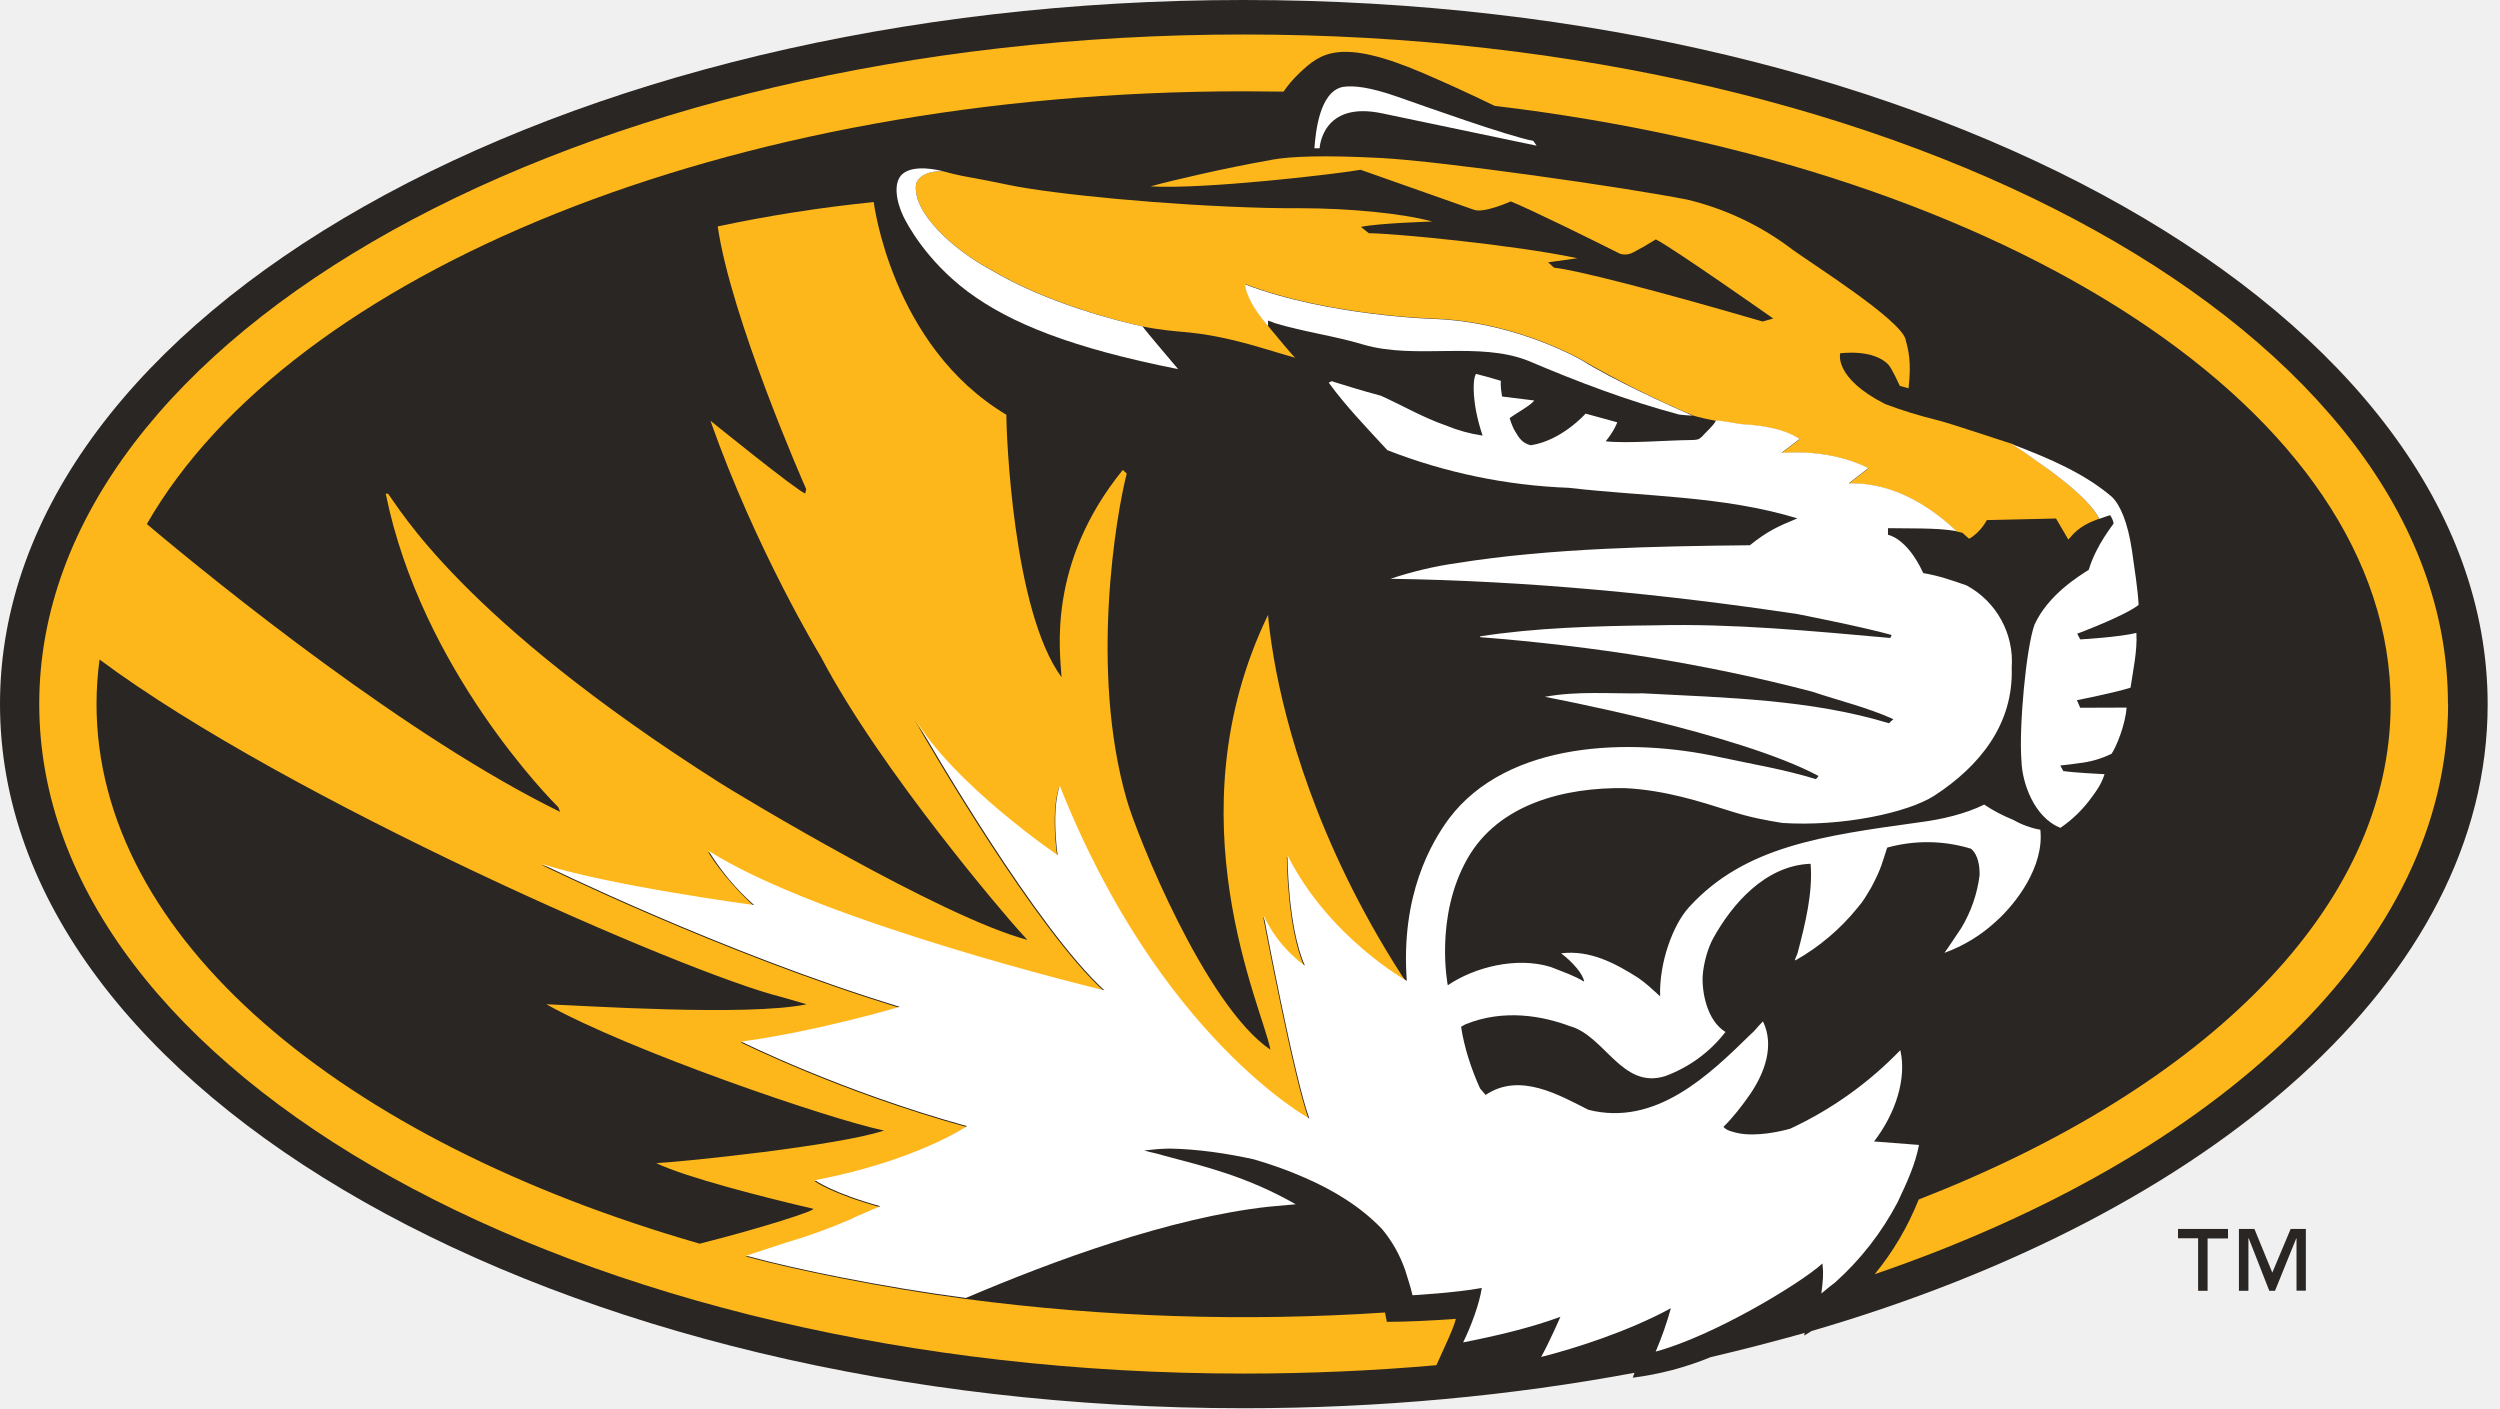
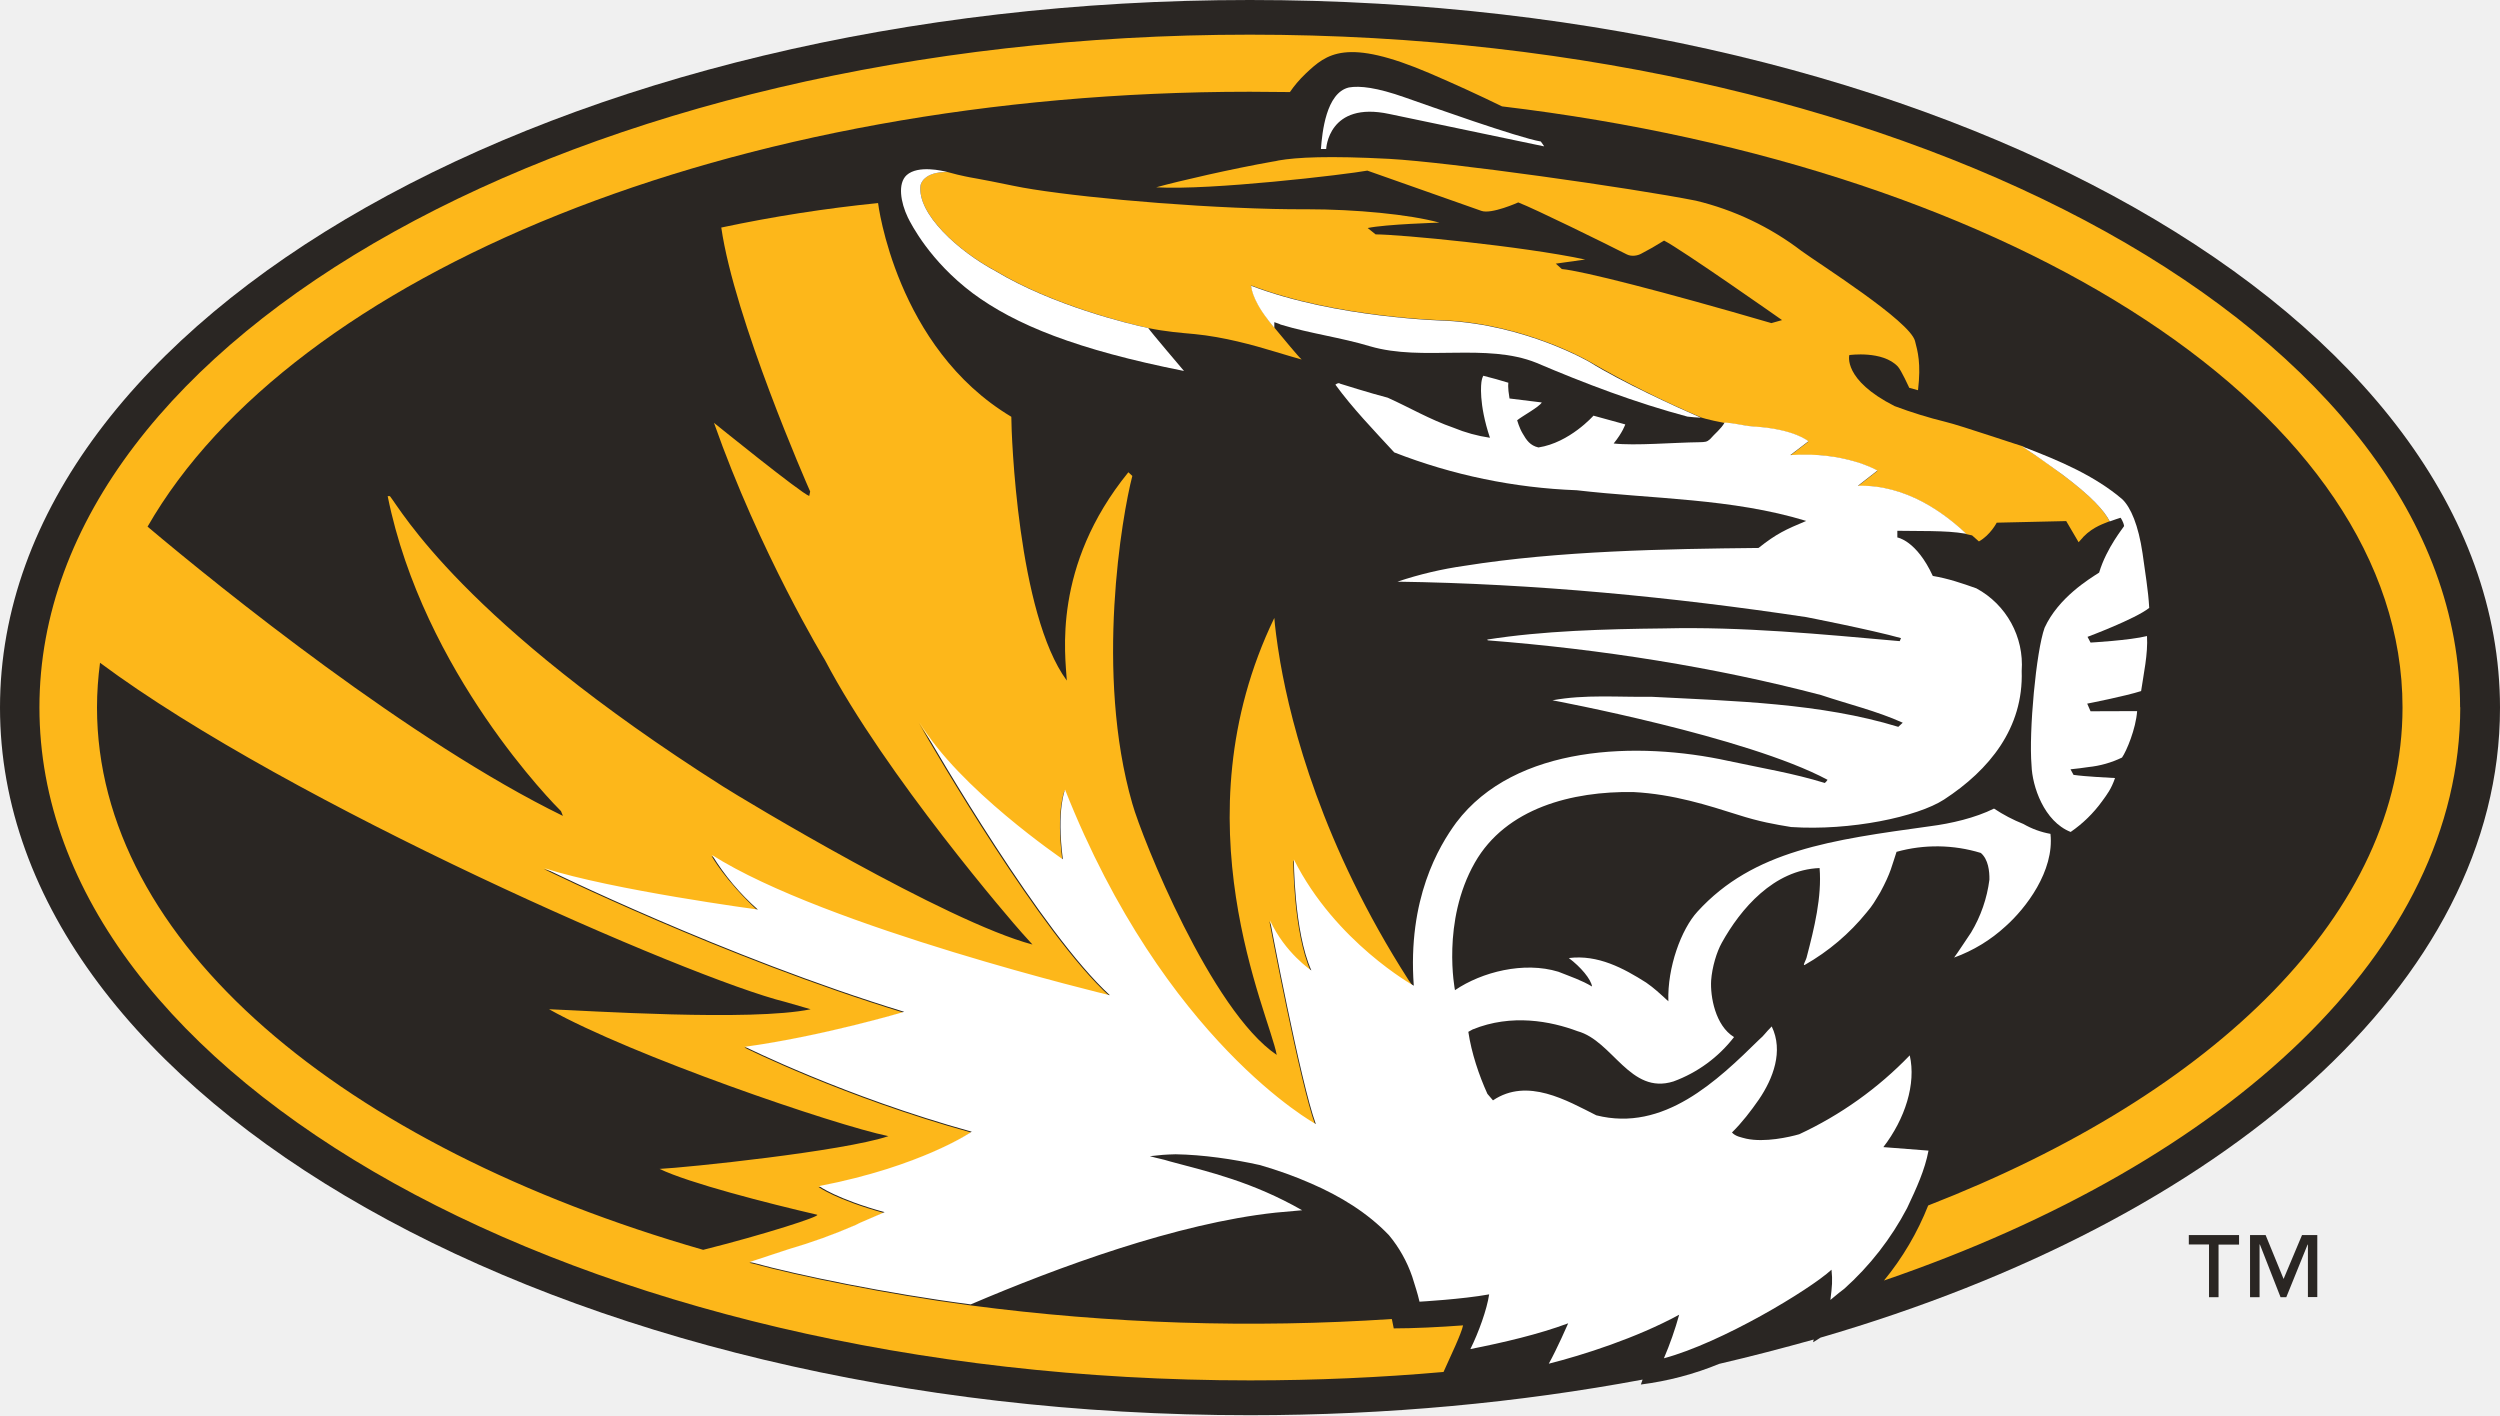
- <svg xmlns="http://www.w3.org/2000/svg" width="158" height="89" viewBox="0 0 158 89">
-   <path fill="#2a2623" d="M78.6 0C35.2 0 0 19.93 0 44.5 0 69.08 35.2 89 78.6 89c8.62 0 16.93-.79 24.7-2.24l-.11.31a19.4 19.4 0 004.93-1.3c2.02-.47 4-.99 5.94-1.53l-.04.17c.17-.09.32-.2.47-.29 25.37-7.38 42.73-22.34 42.73-39.6C157.22 19.92 122.02 0 78.6 0z" />
-   <path fill="#2a2623" d="M6.11 44.49c0 14.75 15.42 27.57 38.12 34.11 3.84-.97 7.49-2.14 7.15-2.21-3.1-.72-8.04-1.99-9.9-2.88 1.67-.08 11.55-1.1 14.4-2.06-3.4-.7-16.13-5.05-21.35-7.98 2.3.09 12.73.78 16.46 0l-1.6-.46c-5.96-1.48-31.22-12.48-43.08-21.33-.13.94-.2 1.87-.2 2.81z" />
-   <path fill="#fdb71a" d="M154.72 44.48c0 15.24-14.5 28.6-36.24 36.05a17.71 17.71 0 002.78-4.72c18.08-7.04 29.83-18.44 29.83-31.32 0-18.47-24.22-33.93-56.63-37.8a105.53 105.53 0 00-4.52-2.07c-5.3-2.27-6.5-1.24-7.82 0-.42.4-.74.79-1 1.17l-2.52-.02c-32.64 0-60.24 11.52-69.32 27.35C13.88 37 25.87 46.66 35.4 51.31l-.12-.3c-.35-.34-8.66-8.69-10.9-19.81h.14c.7.87 4.57 7.86 20.95 18.26 1.27.81 14.03 8.5 19.46 9.94l-.65-.72c-.53-.58-8.6-9.92-12.4-17.17 0 0-4.1-6.74-6.98-14.92 0 0 5.47 4.43 5.99 4.6l.06-.28c-.18-.4-4.76-10.85-5.59-16.6a91.67 91.67 0 019.86-1.54s1.11 9.1 8.38 13.44c0 1.12.4 12.4 3.49 16.59-.09-1.57-.94-7.18 3.87-13.1l.25.23c-.64 2.45-2.37 12.4 0 20.61.62 2.2 4.97 13.03 9.08 15.8-.47-2.6-6.32-14.7-.15-27.48.03.43.14 1.42.38 2.82.7 3.98 2.62 11.47 8.06 19.95l.29.42s-4.94-2.74-7.54-7.95c0 0 0 4.52 1.1 6.98 0 0-1.64-1.09-2.6-3.14 0 0 1.92 10.2 2.88 12.8 0 0-9.5-5.17-15.76-21.02 0 0-.55 1.23-.14 4.37 0 0-6.56-4.46-9.03-8.62 1.07 1.87 7.71 13.28 11.99 17.17 0 0-17.9-4.3-25.02-8.81 0 0 .82 1.5 2.88 3.42 0 0-9.18-1.23-13.43-2.6 0 0 11.38 5.6 22.62 9.03 0 0-5.07 1.51-10 2.2 0 0 6.3 3.15 14.25 5.34 0 0-3.15 2.2-9.59 3.43 0 0 1.09.8 4.11 1.63l-1.54.68a2.88 2.88 0 00-.27.12 35.73 35.73 0 01-4.23 1.54l-2.42.8.2.04c2.84.78 8.46 1.94 13.67 2.63h.01a134.62 134.62 0 0026.52.86l.12.59c1.24 0 2.89-.08 4.36-.19-.12.56-.77 1.9-1.23 2.93-3.96.35-8.02.53-12.17.53-42.04 0-76.13-18.95-76.13-42.32 0-23.36 34.08-42.31 76.12-42.31 42.05 0 76.13 18.95 76.11 42.3zM49.39 63.01c-5.97-1.47-31.22-12.48-43.1-21.33-.12.93-.19 1.87-.19 2.81 0 14.76 15.42 27.58 38.12 34.11 3.83-.96 7.5-2.14 7.16-2.21-3.1-.72-8.06-1.99-9.9-2.88 1.66-.08 11.54-1.1 14.39-2.06-3.4-.7-16.13-5.06-21.34-7.98 2.3.08 12.72.78 16.45 0z" />
-   <path fill="#fdb71a" d="M123.66 33.59l.36.08.43.38c.72-.4 1.12-1.18 1.12-1.18l4.37-.1.78 1.33c.1-.13.23-.24.3-.34.64-.66 1.36-.85 1.65-.98-.34-.65-1.1-1.55-3-2.96l-1.05-.77-1.45-.99.13.05a.25.25 0 01-.05-.04c.12.08-3.96-1.32-4.9-1.54a28.6 28.6 0 01-3.2-.99c-3.28-1.66-2.85-3.21-2.85-3.21s2.09-.3 3.05.72c.21.22.72 1.34.72 1.34l.55.15c.2-1.7-.02-2.44-.19-3.1-.34-1.26-5.99-4.82-7.14-5.66a17.8 17.8 0 00-6.64-3.16c-4.03-.8-15.5-2.42-19.29-2.63-3.8-.2-5.8-.1-6.95.1a3.33 3.33 0 01-.36.07c-2.51.44-5.94 1.23-7.34 1.62 1.75.1 4.68-.1 7.35-.35 2.8-.26 5.34-.59 5.93-.7l7.17 2.53c.63.23 2.32-.53 2.32-.53 1.1.43 5.33 2.51 6.83 3.27.3.15.68.08.91-.05.6-.32.75-.4 1.43-.82 1.06.53 7.42 5 7.42 5l-.67.19c-6.85-2-11.92-3.29-13.18-3.4l-.38-.34 1.85-.26c-4-.85-11.69-1.58-13.18-1.58l-.5-.4c1.13-.24 4.51-.34 4.51-.34-1.9-.52-5.27-.84-8.33-.84-.68 0-1.4 0-2.12-.02-6.27-.15-13.59-.88-16.31-1.45-2.31-.48-2.74-.52-3.07-.6-.36-.07-.57-.13-1.1-.27-1.51-.04-1.7.78-1.7.85-.22 1.77 2.38 4.13 4.73 5.37 3.6 2.17 8.42 3.33 9.59 3.59 1.11.23 2.05.3 2.92.38 1.84.18 3.68.69 5.03 1.1.75.22 1.35.41 1.7.5-.24-.21-1.15-1.33-1.72-2.01a86.68 86.68 0 01-.44-.55h.02c-1-1.3-1.03-2.1-1.03-2.1 5.34 2.05 12.25 2.2 12.25 2.2 5.07.27 9.04 2.6 9.04 2.6a64.37 64.37 0 007 3.5c-.08-.02.41.15 1.48.35v-.01c.6.04 1.08.16 1.5.22l.3.03c2.59.15 3.47.93 3.47.93l-1.14.87c3.45-.25 5.48.97 5.48.97l-1.23.96c3-.1 5.42 1.7 6.82 3.02z" />
-   <g>
-     <path fill="#fff" d="M79.7 20.07l.44.55v-.36l.34.12.01.02-.01-.01.12.04c1.78.54 3.75.8 5.57 1.35 3.32.97 7.3-.24 10.46 1.04 3 1.28 6.23 2.51 9.49 3.38.28.04.57.05.85.07-1.54-.67-5-2.25-7-3.5 0 0-3.97-2.33-9.04-2.6 0 0-6.9-.15-12.25-2.2 0 0 .02.8 1.03 2.1zM87.38 7.17l9.7 2.03h.03l-.21-.3c-1.46-.25-7.05-2.25-8.54-2.77-1.78-.63-2.85-.75-3.53-.63-1.44.34-1.68 2.84-1.76 3.87h.33s.13-3.03 3.98-2.2z" />
-     <path fill="#fff" d="M127.25 51.82a10 10 0 01-1.85-.97c-1.19.59-2.7.94-4.02 1.11-6.2.86-11.11 1.51-14.63 5.37-1.02 1.11-1.9 3.51-1.83 5.64-.58-.53-.87-.81-1.4-1.18-1.42-.9-3.03-1.77-4.86-1.54.74.55 1.4 1.33 1.46 1.79-.67-.4-1.29-.6-2.12-.93-2.16-.66-4.81.01-6.5 1.16 0 0-.86-4.32 1.25-8.02 1.96-3.44 6.13-4.5 9.96-4.44 2.54.13 4.74.85 6.55 1.42 1.4.45 2.35.61 3.38.78 3.73.25 7.94-.64 9.62-1.73 2.85-1.86 5-4.5 4.88-8.08a5.46 5.46 0 00-2.85-5.2c-.9-.32-1.78-.62-2.74-.78-1.03-2.24-2.23-2.42-2.23-2.42v-.42l2.12.02c.87.02 1.44.04 2.22.17-1.4-1.32-3.81-3.11-6.82-3.02l1.23-.96s-2.03-1.21-5.48-.97l1.14-.87s-.88-.78-3.47-.93l-.3-.03c-.43-.06-.92-.18-1.5-.22-.22.4-.62.7-.92 1.05-.2.18-.31.18-.67.19-1.63.02-4.04.23-5.39.08.57-.7.73-1.2.73-1.2l-2-.55s-1.5 1.7-3.46 2c-.52-.12-.75-.45-1-.89-.2-.33-.34-.82-.34-.82.33-.27 1.38-.83 1.55-1.12l-2.03-.25c-.13-.76-.07-.99-.07-.99-.59-.18-.95-.28-1.58-.44 0 0-.07.13-.1.3-.04.18-.2 1.45.52 3.6a9.6 9.6 0 01-2.29-.63c-1.5-.52-2.76-1.27-4.14-1.89-1.02-.26-2.99-.88-2.99-.88s-.09-.1-.3.06c1.07 1.47 2.4 2.85 3.7 4.26a35.12 35.12 0 0011.47 2.38c4.82.56 9.75.5 14.44 1.93-1.29.54-1.87.8-3 1.7-5.86.06-12.58.18-18.47 1.12a23.8 23.8 0 00-4.24 1c8.6.12 17.36.97 25.72 2.23 0 0 4.1.8 5.95 1.32l-.08.19c-4.95-.44-9.92-.92-14.83-.8-3.73.04-7.62.15-11.11.7l.03.05c7.15.56 14.26 1.68 20.96 3.44 1.7.57 3.5 1 5.14 1.74-.07.08-.2.17-.28.26-4.9-1.5-10.33-1.62-15.52-1.89-2.11.03-4.17-.16-6.23.22 0 0 12.22 2.28 17.3 5a.81.81 0 01-.17.2c-2.02-.62-3.8-.9-6.08-1.39-5.66-1.24-13.39-1.03-17.1 3.88-1.1 1.5-3.07 4.8-2.67 10.26 0 0-4.93-2.74-7.54-7.94 0 0 0 4.52 1.1 6.98 0 0-1.66-1.1-2.6-3.15 0 0 1.92 10.2 2.88 12.81 0 0-9.5-5.18-15.77-21.03 0 0-.54 1.23-.14 4.38 0 0-6.56-4.46-9.02-8.63 1.08 1.87 7.71 13.27 11.98 17.18 0 0-17.89-4.29-25.02-8.82a15 15 0 002.88 3.43s-9.18-1.23-13.42-2.6c0 0 11.38 5.6 22.62 9.03 0 0-5.08 1.52-10.01 2.2 0 0 6.3 3.14 14.26 5.34 0 0-3.16 2.18-9.6 3.42 0 0 1.1.81 4.12 1.64l-1.55.67-.26.13a35.16 35.16 0 01-4.23 1.53l-2.43.8a.98.98 0 00.2.05c2.83.78 8.46 1.94 13.68 2.62h.01c5.48-2.34 12.97-5.1 19.17-5.77l1.67-.15c-3.12-1.78-5.83-2.41-8.31-3.07-.51-.16-.7-.17-1.27-.33.73-.08.9-.1 1.62-.12 1.73.03 3.6.3 5.31.68 1.1.32 2.18.7 3.22 1.16 1.84.8 3.53 1.83 4.89 3.25a8.3 8.3 0 011.46 2.6c.21.69.32.98.46 1.58 0 0 2.69-.15 4.38-.46-.14.95-.66 2.39-1.18 3.44 2.08-.41 4.3-.93 6.15-1.62 0 0-.7 1.61-1.22 2.54 2.14-.54 5.5-1.61 8.2-3.08a21.7 21.7 0 01-.96 2.74c3.64-.98 9.15-4.3 10.54-5.57.07.7.04 1.01-.07 1.9.72-.6.45-.37.87-.7a18.1 18.1 0 003.95-5.07c.6-1.27 1.12-2.4 1.35-3.62l-2.84-.22c1.37-1.78 2.07-3.98 1.66-5.77a23.28 23.28 0 01-6.95 4.96c-.62.18-2.17.53-3.33.28-.3-.08-.68-.14-.9-.39.63-.62 1.19-1.35 1.69-2.07.9-1.32 1.56-3.05.81-4.6-.42.42-.48.57-.77.81-2.66 2.61-6.02 5.85-10.26 4.78-1.84-.92-4.33-2.4-6.5-.94l-.35-.41c-.54-1.19-1-2.57-1.2-3.9l.27-.15c2.45-1 4.92-.52 6.6.11 2.22.61 3.3 4.02 6.03 3.16a8.52 8.52 0 003.81-2.79c-1.18-.72-1.5-2.55-1.44-3.56.06-.84.35-1.8.67-2.37 1.18-2.13 3.27-4.59 6.15-4.7.15 1.82-.34 3.8-.8 5.56-.03.2-.3.62-.13.53a13.78 13.78 0 003.89-3.3c.4-.47.49-.66.86-1.27.68-1.26.73-1.69 1.02-2.54a9.45 9.45 0 015.3.07c.47.4.55 1.15.54 1.68a8.55 8.55 0 01-1.15 3.32c-.15.22-.9 1.36-1.07 1.58a9.59 9.59 0 003.24-1.97c1.27-1.13 3.07-3.47 2.82-5.81a5.26 5.26 0 01-1.7-.62z" />
-     <path fill="#fff" d="M131.47 40.41l-.19-.36s3-1.12 3.88-1.82c-.06-1.13-.26-2.23-.42-3.44-.26-1.76-.74-2.88-1.27-3.39-1.73-1.48-3.96-2.43-6.16-3.27l-.14-.05c.53.35 1.01.67 1.45.99l1.06.76c1.9 1.42 2.66 2.31 3 2.96.2-.08.68-.23.68-.23s.18.25.22.52c0 .05-1.1 1.35-1.57 2.93-.62.4-2.56 1.57-3.43 3.47-.53 1.47-1 6.53-.82 8.66.04 1.3.78 3.52 2.46 4.18a8.1 8.1 0 001.99-1.95c.29-.4.56-.74.8-1.44-.46-.03-1.85-.09-2.61-.2-.07-.11-.08-.17-.19-.35.47-.05.73-.08 1.12-.14a6.33 6.33 0 002.12-.6c.28-.4.87-1.8.95-2.92l-2.93.01-.21-.48s2.4-.47 3.39-.79c.15-1.04.44-2.34.37-3.46-1.07.27-3.55.41-3.55.41zM61.16 18.43c2.69 2 6.56 3.56 13.3 4.9 0 0-2.11-2.48-2.25-2.7-1.19-.25-6-1.41-9.6-3.58-2.34-1.25-4.94-3.6-4.72-5.38 0-.07.19-.88 1.7-.85-.32-.08-1.85-.45-2.57.19-.58.53-.38 1.72.07 2.66.22.45 1.4 2.75 4.07 4.76z" />
+ <svg xmlns="http://www.w3.org/2000/svg" width="157.22" height="89" viewBox="0 0 157.22 89" version="1.1" id="svg8">
+   <defs id="defs8" />
+   <path fill="#2a2623" d="M 78.6,0 C 35.2,0 0,19.93 0,44.5 0,69.08 35.2,89 78.6,89 c 8.62,0 16.93,-0.79 24.7,-2.24 l -0.11,0.31 a 19.4,19.4 0 0 0 4.93,-1.3 c 2.02,-0.47 4,-0.99 5.94,-1.53 l -0.04,0.17 c 0.17,-0.09 0.32,-0.2 0.47,-0.29 25.37,-7.38 42.73,-22.34 42.73,-39.6 C 157.22,19.92 122.02,0 78.6,0 Z" id="path1" />
+   <path fill="#2a2623" d="m 6.11,44.49 c 0,14.75 15.42,27.57 38.12,34.11 3.84,-0.97 7.49,-2.14 7.15,-2.21 -3.1,-0.72 -8.04,-1.99 -9.9,-2.88 1.67,-0.08 11.55,-1.1 14.4,-2.06 -3.4,-0.7 -16.13,-5.05 -21.35,-7.98 2.3,0.09 12.73,0.78 16.46,0 l -1.6,-0.46 C 43.43,61.53 18.17,50.53 6.31,41.68 c -0.13,0.94 -0.2,1.87 -0.2,2.81 z" id="path2" />
+   <path fill="#fdb71a" d="m 154.72,44.48 c 0,15.24 -14.5,28.6 -36.24,36.05 a 17.71,17.71 0 0 0 2.78,-4.72 c 18.08,-7.04 29.83,-18.44 29.83,-31.32 0,-18.47 -24.22,-33.93 -56.63,-37.8 A 105.53,105.53 0 0 0 89.94,4.62 c -5.3,-2.27 -6.5,-1.24 -7.82,0 -0.42,0.4 -0.74,0.79 -1,1.17 L 78.6,5.77 C 45.96,5.77 18.36,17.29 9.28,33.12 13.88,37 25.87,46.66 35.4,51.31 l -0.12,-0.3 C 34.93,50.67 26.62,42.32 24.38,31.2 h 0.14 c 0.7,0.87 4.57,7.86 20.95,18.26 1.27,0.81 14.03,8.5 19.46,9.94 l -0.65,-0.72 c -0.53,-0.58 -8.6,-9.92 -12.4,-17.17 0,0 -4.1,-6.74 -6.98,-14.92 0,0 5.47,4.43 5.99,4.6 l 0.06,-0.28 c -0.18,-0.4 -4.76,-10.85 -5.59,-16.6 a 91.67,91.67 0 0 1 9.86,-1.54 c 0,0 1.11,9.1 8.38,13.44 0,1.12 0.4,12.4 3.49,16.59 C 67,41.23 66.15,35.62 70.96,29.7 l 0.25,0.23 c -0.64,2.45 -2.37,12.4 0,20.61 0.62,2.2 4.97,13.03 9.08,15.8 -0.47,-2.6 -6.32,-14.7 -0.15,-27.48 0.03,0.43 0.14,1.42 0.38,2.82 0.7,3.98 2.62,11.47 8.06,19.95 l 0.29,0.42 c 0,0 -4.94,-2.74 -7.54,-7.95 0,0 0,4.52 1.1,6.98 0,0 -1.64,-1.09 -2.6,-3.14 0,0 1.92,10.2 2.88,12.8 0,0 -9.5,-5.17 -15.76,-21.02 0,0 -0.55,1.23 -0.14,4.37 0,0 -6.56,-4.46 -9.03,-8.62 1.07,1.87 7.71,13.28 11.99,17.17 0,0 -17.9,-4.3 -25.02,-8.81 0,0 0.82,1.5 2.88,3.42 0,0 -9.18,-1.23 -13.43,-2.6 0,0 11.38,5.6 22.62,9.03 0,0 -5.07,1.51 -10,2.2 0,0 6.3,3.15 14.25,5.34 0,0 -3.15,2.2 -9.59,3.43 0,0 1.09,0.8 4.11,1.63 l -1.54,0.68 a 2.88,2.88 0 0 0 -0.27,0.12 35.73,35.73 0 0 1 -4.23,1.54 l -2.42,0.8 0.2,0.04 c 2.84,0.78 8.46,1.94 13.67,2.63 h 0.01 a 134.62,134.62 0 0 0 26.52,0.86 l 0.12,0.59 c 1.24,0 2.89,-0.08 4.36,-0.19 -0.12,0.56 -0.77,1.9 -1.23,2.93 -3.96,0.35 -8.02,0.53 -12.17,0.53 C 36.57,86.81 2.48,67.86 2.48,44.49 2.48,21.13 36.56,2.18 78.6,2.18 c 42.05,0 76.13,18.95 76.11,42.3 z M 49.39,63.01 C 43.42,61.54 18.17,50.53 6.29,41.68 6.17,42.61 6.1,43.55 6.1,44.49 c 0,14.76 15.42,27.58 38.12,34.11 3.83,-0.96 7.5,-2.14 7.16,-2.21 -3.1,-0.72 -8.06,-1.99 -9.9,-2.88 1.66,-0.08 11.54,-1.1 14.39,-2.06 -3.4,-0.7 -16.13,-5.06 -21.34,-7.98 2.3,0.08 12.72,0.78 16.45,0 z" id="path3" />
+   <path fill="#fdb71a" d="m 123.66,33.59 0.36,0.08 0.43,0.38 c 0.72,-0.4 1.12,-1.18 1.12,-1.18 l 4.37,-0.1 0.78,1.33 c 0.1,-0.13 0.23,-0.24 0.3,-0.34 0.64,-0.66 1.36,-0.85 1.65,-0.98 -0.34,-0.65 -1.1,-1.55 -3,-2.96 l -1.05,-0.77 -1.45,-0.99 0.13,0.05 a 0.25,0.25 0 0 1 -0.05,-0.04 c 0.12,0.08 -3.96,-1.32 -4.9,-1.54 a 28.6,28.6 0 0 1 -3.2,-0.99 c -3.28,-1.66 -2.85,-3.21 -2.85,-3.21 0,0 2.09,-0.3 3.05,0.72 0.21,0.22 0.72,1.34 0.72,1.34 l 0.55,0.15 c 0.2,-1.7 -0.02,-2.44 -0.19,-3.1 -0.34,-1.26 -5.99,-4.82 -7.14,-5.66 a 17.8,17.8 0 0 0 -6.64,-3.16 c -4.03,-0.8 -15.5,-2.42 -19.29,-2.63 -3.8,-0.2 -5.8,-0.1 -6.95,0.1 a 3.33,3.33 0 0 1 -0.36,0.07 c -2.51,0.44 -5.94,1.23 -7.34,1.62 1.75,0.1 4.68,-0.1 7.35,-0.35 2.8,-0.26 5.34,-0.59 5.93,-0.7 l 7.17,2.53 c 0.63,0.23 2.32,-0.53 2.32,-0.53 1.1,0.43 5.33,2.51 6.83,3.27 0.3,0.15 0.68,0.08 0.91,-0.05 0.6,-0.32 0.75,-0.4 1.43,-0.82 1.06,0.53 7.42,5 7.42,5 l -0.67,0.19 c -6.85,-2 -11.92,-3.29 -13.18,-3.4 l -0.38,-0.34 1.85,-0.26 C 95.69,15.47 88,14.74 86.51,14.74 l -0.5,-0.4 C 87.14,14.1 90.52,14 90.52,14 c -1.9,-0.52 -5.27,-0.84 -8.33,-0.84 -0.68,0 -1.4,0 -2.12,-0.02 -6.27,-0.15 -13.59,-0.88 -16.31,-1.45 -2.31,-0.48 -2.74,-0.52 -3.07,-0.6 -0.36,-0.07 -0.57,-0.13 -1.1,-0.27 -1.51,-0.04 -1.7,0.78 -1.7,0.85 -0.22,1.77 2.38,4.13 4.73,5.37 3.6,2.17 8.42,3.33 9.59,3.59 1.11,0.23 2.05,0.3 2.92,0.38 1.84,0.18 3.68,0.69 5.03,1.1 0.75,0.22 1.35,0.41 1.7,0.5 C 81.62,22.4 80.71,21.28 80.14,20.6 A 86.68,86.68 0 0 1 79.7,20.05 h 0.02 c -1,-1.3 -1.03,-2.1 -1.03,-2.1 5.34,2.05 12.25,2.2 12.25,2.2 5.07,0.27 9.04,2.6 9.04,2.6 a 64.37,64.37 0 0 0 7,3.5 c -0.08,-0.02 0.41,0.15 1.48,0.35 v -0.01 c 0.6,0.04 1.08,0.16 1.5,0.22 l 0.3,0.03 c 2.59,0.15 3.47,0.93 3.47,0.93 l -1.14,0.87 c 3.45,-0.25 5.48,0.97 5.48,0.97 l -1.23,0.96 c 3,-0.1 5.42,1.7 6.82,3.02 z" id="path4" />
+   <g id="g7">
+     <path fill="#ffffff" d="m 79.7,20.07 0.44,0.55 v -0.36 l 0.34,0.12 0.01,0.02 -0.01,-0.01 0.12,0.04 c 1.78,0.54 3.75,0.8 5.57,1.35 3.32,0.97 7.3,-0.24 10.46,1.04 3,1.28 6.23,2.51 9.49,3.38 0.28,0.04 0.57,0.05 0.85,0.07 -1.54,-0.67 -5,-2.25 -7,-3.5 0,0 -3.97,-2.33 -9.04,-2.6 0,0 -6.9,-0.15 -12.25,-2.2 0,0 0.02,0.8 1.03,2.1 z m 7.68,-12.9 9.7,2.03 h 0.03 L 96.9,8.9 C 95.44,8.65 89.85,6.65 88.36,6.13 86.58,5.5 85.51,5.38 84.83,5.5 83.39,5.84 83.15,8.34 83.07,9.37 h 0.33 c 0,0 0.13,-3.03 3.98,-2.2 z" id="path5" />
+     <path fill="#ffffff" d="m 127.25,51.82 a 10,10 0 0 1 -1.85,-0.97 c -1.19,0.59 -2.7,0.94 -4.02,1.11 -6.2,0.86 -11.11,1.51 -14.63,5.37 -1.02,1.11 -1.9,3.51 -1.83,5.64 -0.58,-0.53 -0.87,-0.81 -1.4,-1.18 -1.42,-0.9 -3.03,-1.77 -4.86,-1.54 0.74,0.55 1.4,1.33 1.46,1.79 -0.67,-0.4 -1.29,-0.6 -2.12,-0.93 -2.16,-0.66 -4.81,0.01 -6.5,1.16 0,0 -0.86,-4.32 1.25,-8.02 1.96,-3.44 6.13,-4.5 9.96,-4.44 2.54,0.13 4.74,0.85 6.55,1.42 1.4,0.45 2.35,0.61 3.38,0.78 3.73,0.25 7.94,-0.64 9.62,-1.73 2.85,-1.86 5,-4.5 4.88,-8.08 A 5.46,5.46 0 0 0 124.29,37 c -0.9,-0.32 -1.78,-0.62 -2.74,-0.78 -1.03,-2.24 -2.23,-2.42 -2.23,-2.42 v -0.42 l 2.12,0.02 c 0.87,0.02 1.44,0.04 2.22,0.17 -1.4,-1.32 -3.81,-3.11 -6.82,-3.02 l 1.23,-0.96 c 0,0 -2.03,-1.21 -5.48,-0.97 l 1.14,-0.87 c 0,0 -0.88,-0.78 -3.47,-0.93 l -0.3,-0.03 c -0.43,-0.06 -0.92,-0.18 -1.5,-0.22 -0.22,0.4 -0.62,0.7 -0.92,1.05 -0.2,0.18 -0.31,0.18 -0.67,0.19 -1.63,0.02 -4.04,0.23 -5.39,0.08 0.57,-0.7 0.73,-1.2 0.73,-1.2 l -2,-0.55 c 0,0 -1.5,1.7 -3.46,2 -0.52,-0.12 -0.75,-0.45 -1,-0.89 -0.2,-0.33 -0.34,-0.82 -0.34,-0.82 0.33,-0.27 1.38,-0.83 1.55,-1.12 l -2.03,-0.25 c -0.13,-0.76 -0.07,-0.99 -0.07,-0.99 -0.59,-0.18 -0.95,-0.28 -1.58,-0.44 0,0 -0.07,0.13 -0.1,0.3 -0.04,0.18 -0.2,1.45 0.52,3.6 A 9.6,9.6 0 0 1 91.41,26.9 c -1.5,-0.52 -2.76,-1.27 -4.14,-1.89 -1.02,-0.26 -2.99,-0.88 -2.99,-0.88 0,0 -0.09,-0.1 -0.3,0.06 1.07,1.47 2.4,2.85 3.7,4.26 a 35.12,35.12 0 0 0 11.47,2.38 c 4.82,0.56 9.75,0.5 14.44,1.93 -1.29,0.54 -1.87,0.8 -3,1.7 -5.86,0.06 -12.58,0.18 -18.47,1.12 a 23.8,23.8 0 0 0 -4.24,1 c 8.6,0.12 17.36,0.97 25.72,2.23 0,0 4.1,0.8 5.95,1.32 l -0.08,0.19 c -4.95,-0.44 -9.92,-0.92 -14.83,-0.8 -3.73,0.04 -7.62,0.15 -11.11,0.7 l 0.03,0.05 c 7.15,0.56 14.26,1.68 20.96,3.44 1.7,0.57 3.5,1 5.14,1.74 -0.07,0.08 -0.2,0.17 -0.28,0.26 -4.9,-1.5 -10.33,-1.62 -15.52,-1.89 -2.11,0.03 -4.17,-0.16 -6.23,0.22 0,0 12.22,2.28 17.3,5 a 0.81,0.81 0 0 1 -0.17,0.2 c -2.02,-0.62 -3.8,-0.9 -6.08,-1.39 -5.66,-1.24 -13.39,-1.03 -17.1,3.88 -1.1,1.5 -3.07,4.8 -2.67,10.26 0,0 -4.93,-2.74 -7.54,-7.94 0,0 0,4.52 1.1,6.98 0,0 -1.66,-1.1 -2.6,-3.15 0,0 1.92,10.2 2.88,12.81 0,0 -9.5,-5.18 -15.77,-21.03 0,0 -0.54,1.23 -0.14,4.38 0,0 -6.56,-4.46 -9.02,-8.63 1.08,1.87 7.71,13.27 11.98,17.18 0,0 -17.89,-4.29 -25.02,-8.82 a 15,15 0 0 0 2.88,3.43 c 0,0 -9.18,-1.23 -13.42,-2.6 0,0 11.38,5.6 22.62,9.03 0,0 -5.08,1.52 -10.01,2.2 0,0 6.3,3.14 14.26,5.34 0,0 -3.16,2.18 -9.6,3.42 0,0 1.1,0.81 4.12,1.64 l -1.55,0.67 -0.26,0.13 a 35.16,35.16 0 0 1 -4.23,1.53 l -2.43,0.8 a 0.98,0.98 0 0 0 0.2,0.05 c 2.83,0.78 8.46,1.94 13.68,2.62 h 0.01 c 5.48,-2.34 12.97,-5.1 19.17,-5.77 l 1.67,-0.15 c -3.12,-1.78 -5.83,-2.41 -8.31,-3.07 -0.51,-0.16 -0.7,-0.17 -1.27,-0.33 0.73,-0.08 0.9,-0.1 1.62,-0.12 1.73,0.03 3.6,0.3 5.31,0.68 1.1,0.32 2.18,0.7 3.22,1.16 1.84,0.8 3.53,1.83 4.89,3.25 a 8.3,8.3 0 0 1 1.46,2.6 c 0.21,0.69 0.32,0.98 0.46,1.58 0,0 2.69,-0.15 4.38,-0.46 -0.14,0.95 -0.66,2.39 -1.18,3.44 2.08,-0.41 4.3,-0.93 6.15,-1.62 0,0 -0.7,1.61 -1.22,2.54 2.14,-0.54 5.5,-1.61 8.2,-3.08 a 21.7,21.7 0 0 1 -0.96,2.74 c 3.64,-0.98 9.15,-4.3 10.54,-5.57 0.07,0.7 0.04,1.01 -0.07,1.9 0.72,-0.6 0.45,-0.37 0.87,-0.7 a 18.1,18.1 0 0 0 3.95,-5.07 c 0.6,-1.27 1.12,-2.4 1.35,-3.62 l -2.84,-0.22 c 1.37,-1.78 2.07,-3.98 1.66,-5.77 a 23.28,23.28 0 0 1 -6.95,4.96 c -0.62,0.18 -2.17,0.53 -3.33,0.28 -0.3,-0.08 -0.68,-0.14 -0.9,-0.39 0.63,-0.62 1.19,-1.35 1.69,-2.07 0.9,-1.32 1.56,-3.05 0.81,-4.6 -0.42,0.42 -0.48,0.57 -0.77,0.81 -2.66,2.61 -6.02,5.85 -10.26,4.78 -1.84,-0.92 -4.33,-2.4 -6.5,-0.94 l -0.35,-0.41 c -0.54,-1.19 -1,-2.57 -1.2,-3.9 l 0.27,-0.15 c 2.45,-1 4.92,-0.52 6.6,0.11 2.22,0.61 3.3,4.02 6.03,3.16 a 8.52,8.52 0 0 0 3.81,-2.79 c -1.18,-0.72 -1.5,-2.55 -1.44,-3.56 0.06,-0.84 0.35,-1.8 0.67,-2.37 1.18,-2.13 3.27,-4.59 6.15,-4.7 0.15,1.82 -0.34,3.8 -0.8,5.56 -0.03,0.2 -0.3,0.62 -0.13,0.53 a 13.78,13.78 0 0 0 3.89,-3.3 c 0.4,-0.47 0.49,-0.66 0.86,-1.27 0.68,-1.26 0.73,-1.69 1.02,-2.54 a 9.45,9.45 0 0 1 5.3,0.07 c 0.47,0.4 0.55,1.15 0.54,1.68 a 8.55,8.55 0 0 1 -1.15,3.32 c -0.15,0.22 -0.9,1.36 -1.07,1.58 a 9.59,9.59 0 0 0 3.24,-1.97 c 1.27,-1.13 3.07,-3.47 2.82,-5.81 a 5.26,5.26 0 0 1 -1.7,-0.62 z" id="path6" />
+     <path fill="#ffffff" d="m 131.47,40.41 -0.19,-0.36 c 0,0 3,-1.12 3.88,-1.82 -0.06,-1.13 -0.26,-2.23 -0.42,-3.44 -0.26,-1.76 -0.74,-2.88 -1.27,-3.39 -1.73,-1.48 -3.96,-2.43 -6.16,-3.27 l -0.14,-0.05 c 0.53,0.35 1.01,0.67 1.45,0.99 l 1.06,0.76 c 1.9,1.42 2.66,2.31 3,2.96 0.2,-0.08 0.68,-0.23 0.68,-0.23 0,0 0.18,0.25 0.22,0.52 0,0.05 -1.1,1.35 -1.57,2.93 -0.62,0.4 -2.56,1.57 -3.43,3.47 -0.53,1.47 -1,6.53 -0.82,8.66 0.04,1.3 0.78,3.52 2.46,4.18 a 8.1,8.1 0 0 0 1.99,-1.95 c 0.29,-0.4 0.56,-0.74 0.8,-1.44 -0.46,-0.03 -1.85,-0.09 -2.61,-0.2 -0.07,-0.11 -0.08,-0.17 -0.19,-0.35 0.47,-0.05 0.73,-0.08 1.12,-0.14 a 6.33,6.33 0 0 0 2.12,-0.6 c 0.28,-0.4 0.87,-1.8 0.95,-2.92 l -2.93,0.01 -0.21,-0.48 c 0,0 2.4,-0.47 3.39,-0.79 0.15,-1.04 0.44,-2.34 0.37,-3.46 -1.07,0.27 -3.55,0.41 -3.55,0.41 z M 61.16,18.43 c 2.69,2 6.56,3.56 13.3,4.9 0,0 -2.11,-2.48 -2.25,-2.7 -1.19,-0.25 -6,-1.41 -9.6,-3.58 -2.34,-1.25 -4.94,-3.6 -4.72,-5.38 0,-0.07 0.19,-0.88 1.7,-0.85 -0.32,-0.08 -1.85,-0.45 -2.57,0.19 -0.58,0.53 -0.38,1.72 0.07,2.66 0.22,0.45 1.4,2.75 4.07,4.76 z" id="path7" />
  </g>
-   <g>
-     <path fill="#2a2623" d="M145.14 81.57v-3.3h-.02l-1.34 3.31h-.36l-1.3-3.32h-.02v3.32h-.6v-3.91h.98l1.13 2.76 1.16-2.76h.96v3.9zm-5.62-3.3v3.31h-.6v-3.32h-1.27v-.59h3.16v.6z" />
+   <g id="g8">
+     <path fill="#2a2623" d="m 145.14,81.57 v -3.3 h -0.02 l -1.34,3.31 h -0.36 l -1.3,-3.32 h -0.02 v 3.32 h -0.6 v -3.91 h 0.98 l 1.13,2.76 1.16,-2.76 h 0.96 v 3.9 z m -5.62,-3.3 v 3.31 h -0.6 v -3.32 h -1.27 v -0.59 h 3.16 v 0.6 z" id="path8" />
  </g>
</svg>
